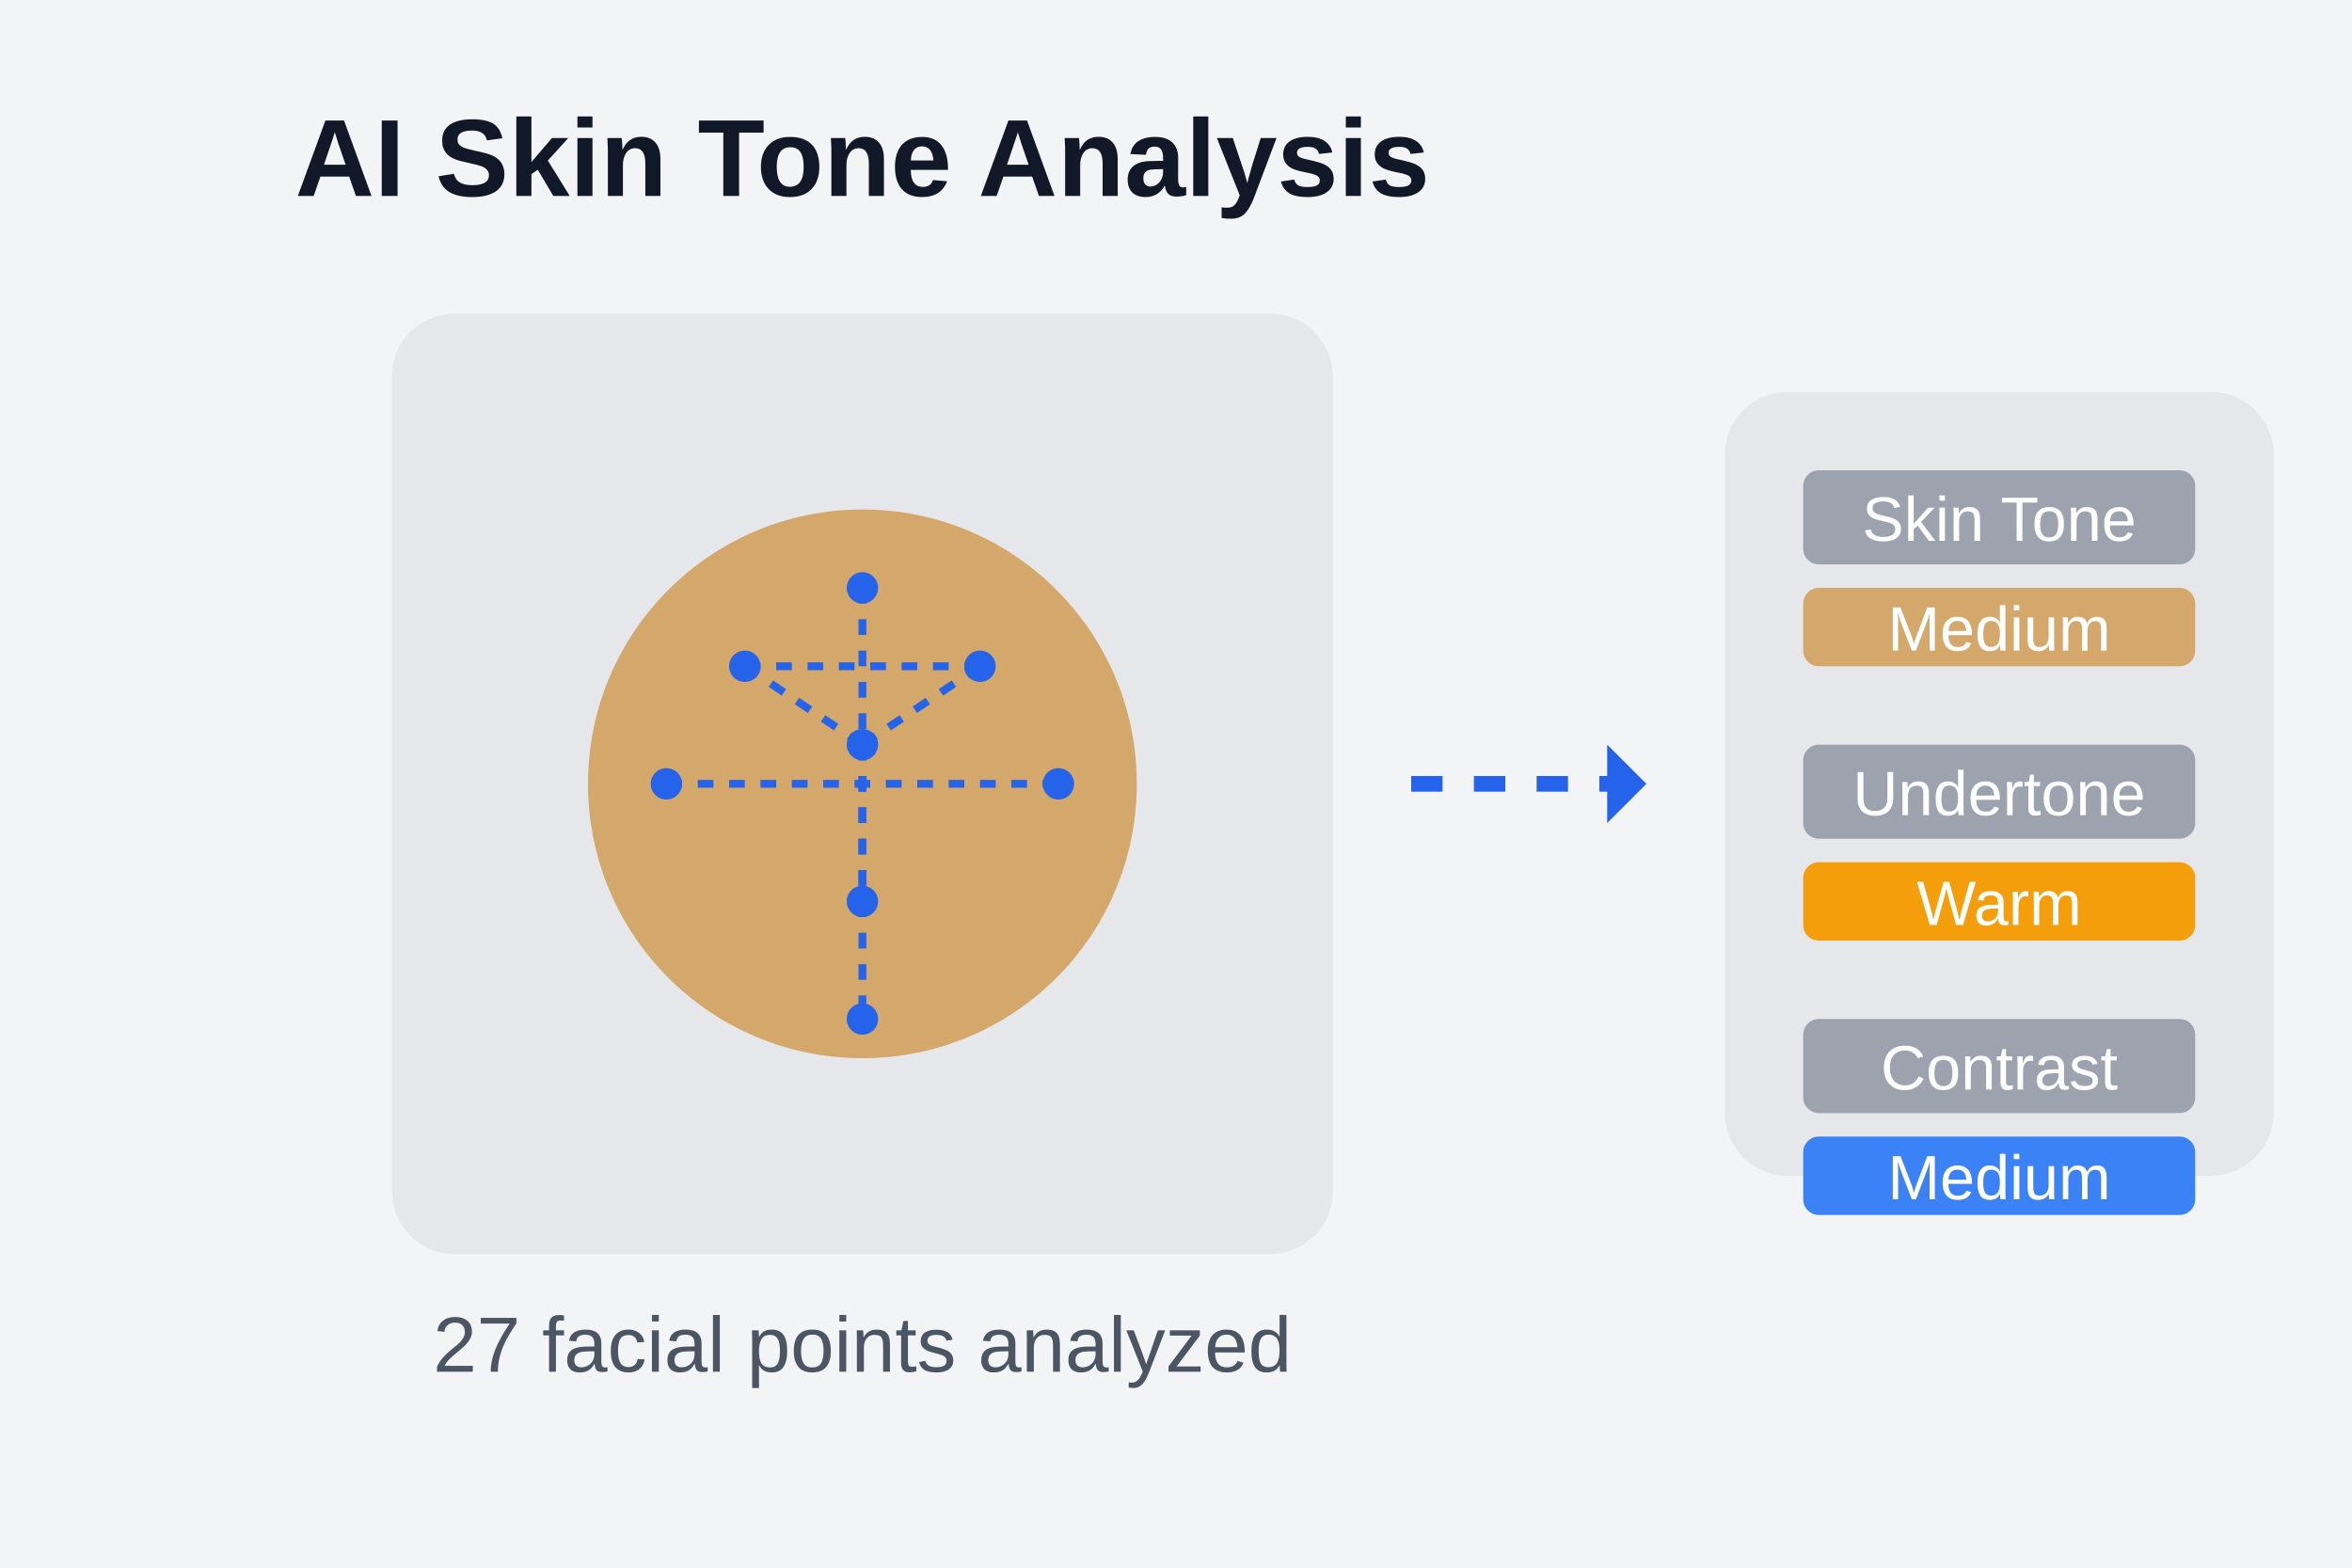
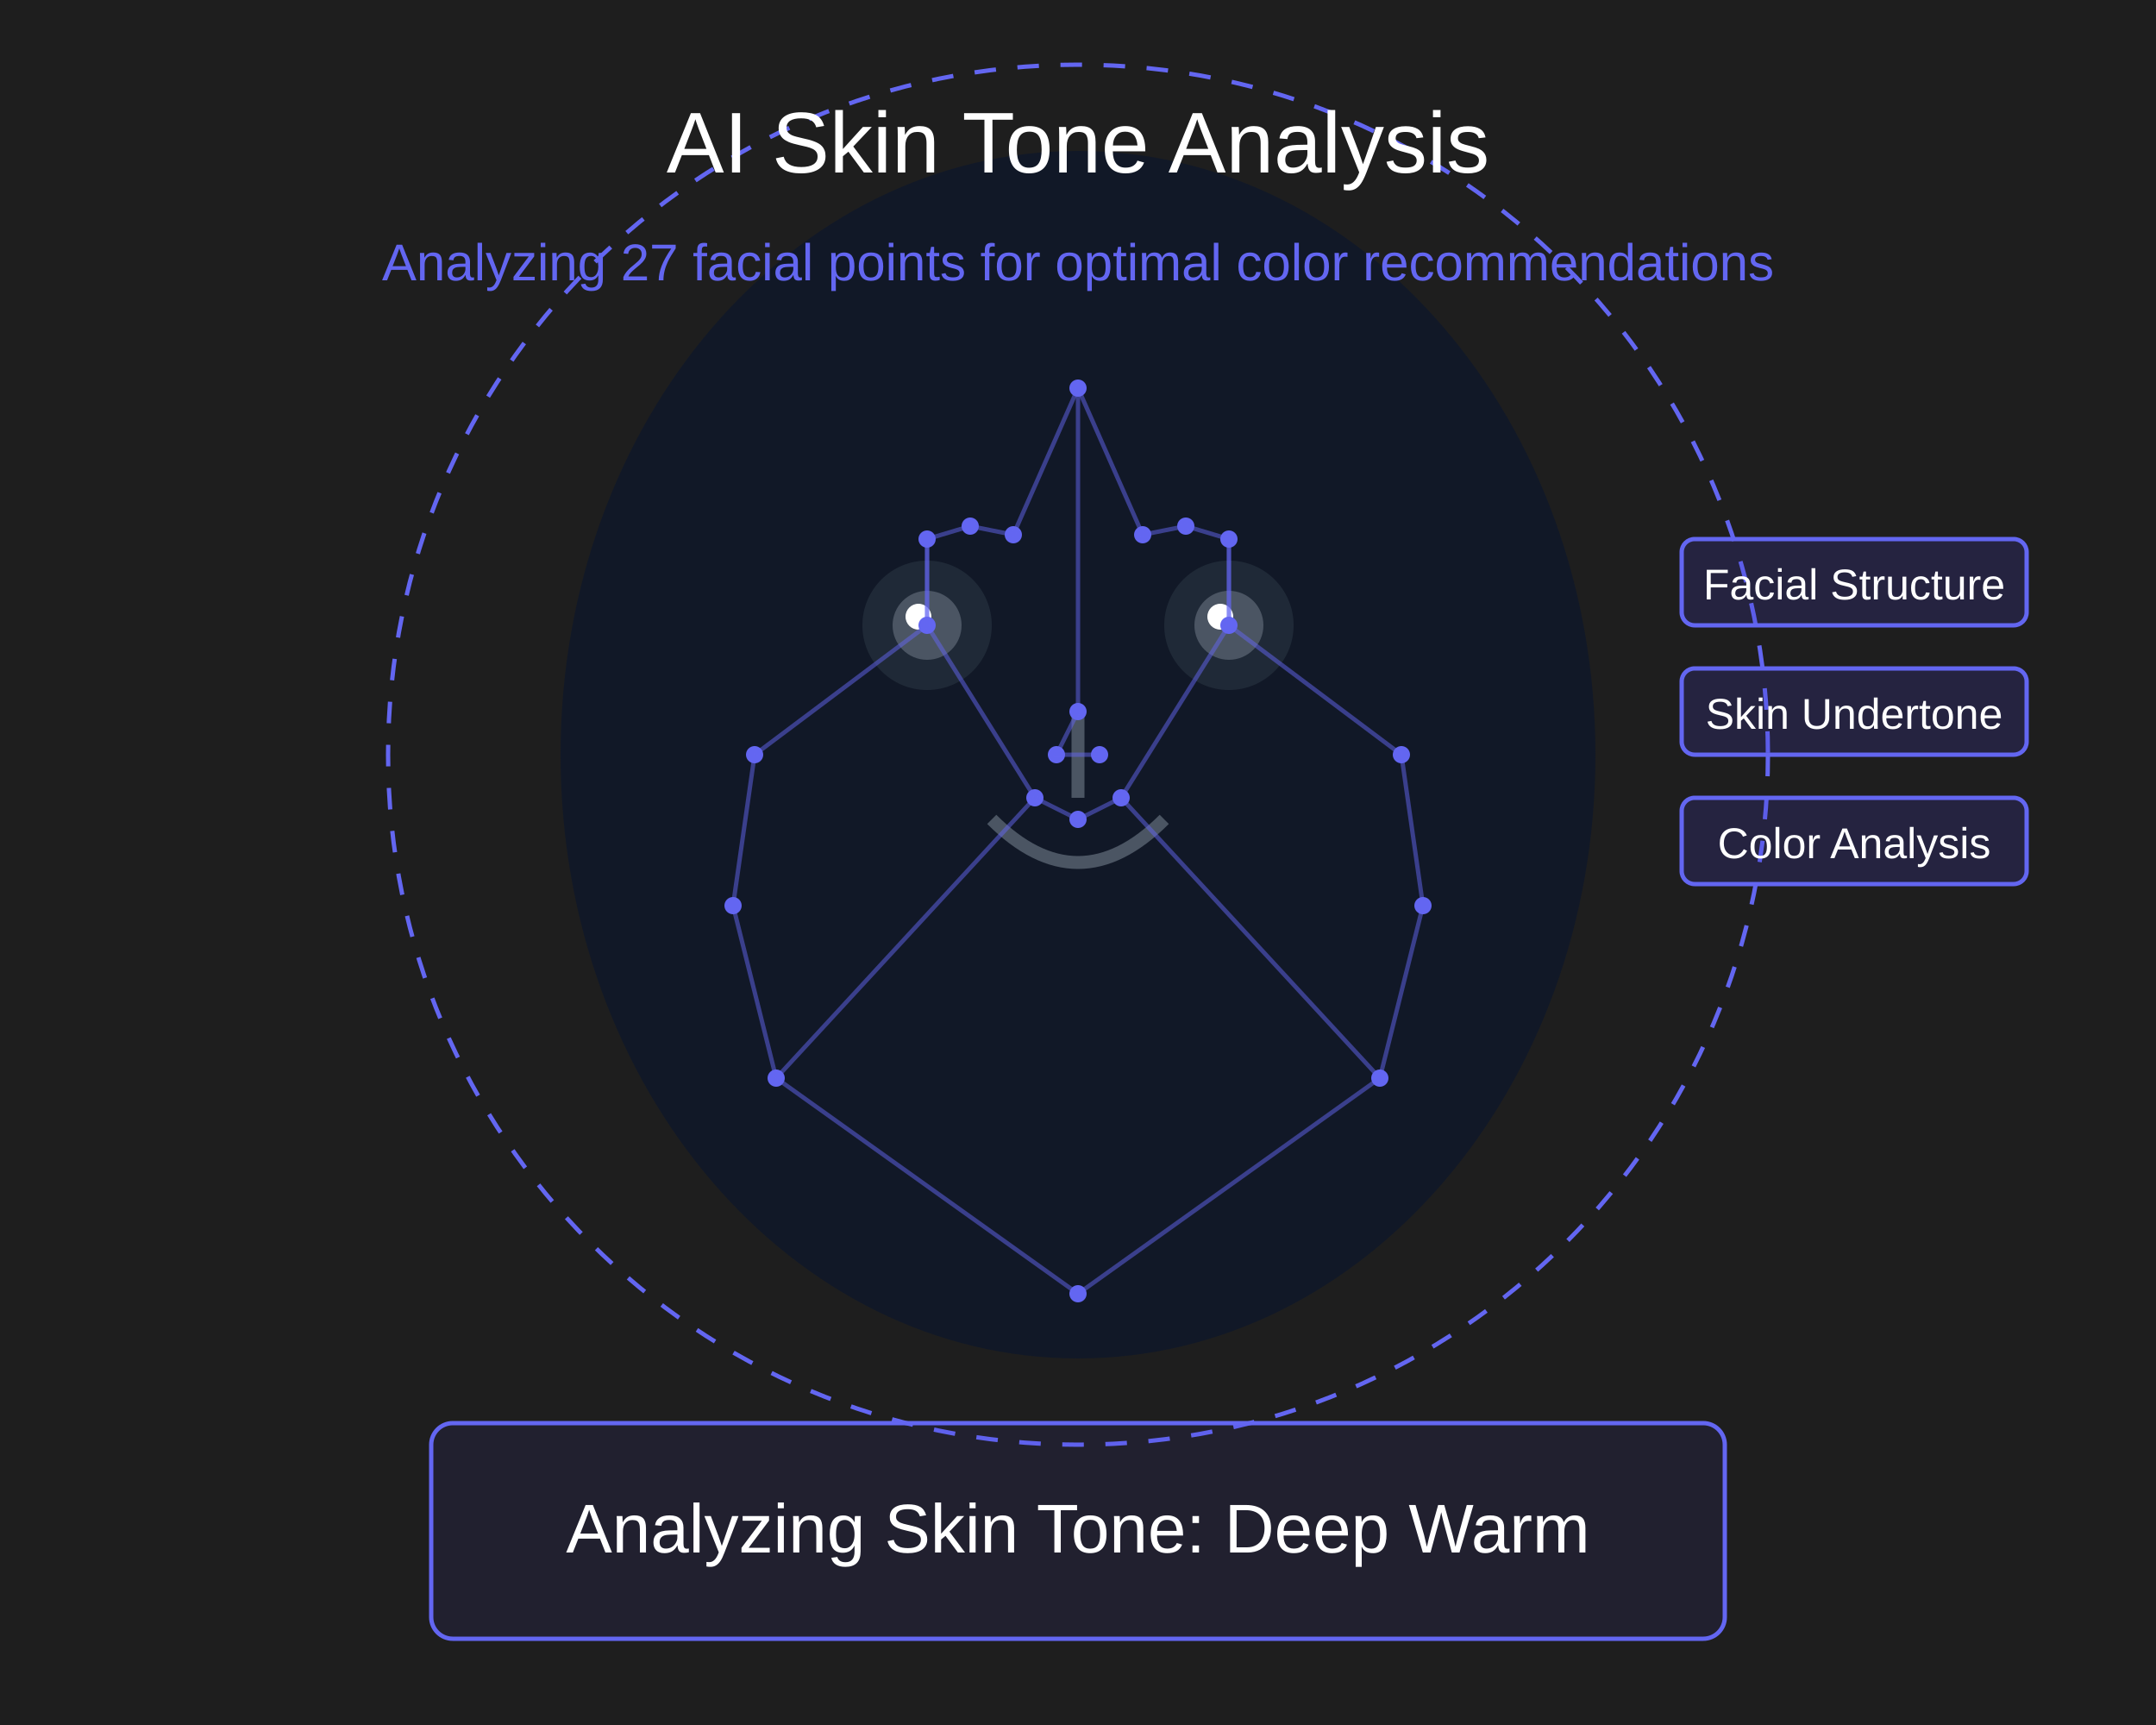
- <svg xmlns="http://www.w3.org/2000/svg" width="300" height="200" viewBox="0 0 300 200">
-   <rect width="100%" height="100%" fill="#f3f4f6" />
-   <rect x="50" y="40" width="120" height="120" rx="8" fill="#e5e7eb" />
-   <circle cx="110" cy="100" r="35" fill="#d4a76a" />
-   <circle cx="95" cy="85" r="2" fill="#2563eb" />
-   <circle cx="125" cy="85" r="2" fill="#2563eb" />
-   <circle cx="110" cy="95" r="2" fill="#2563eb" />
-   <circle cx="110" cy="115" r="2" fill="#2563eb" />
-   <circle cx="85" cy="100" r="2" fill="#2563eb" />
-   <circle cx="135" cy="100" r="2" fill="#2563eb" />
-   <circle cx="110" cy="75" r="2" fill="#2563eb" />
-   <circle cx="110" cy="130" r="2" fill="#2563eb" />
-   <line x1="95" y1="85" x2="125" y2="85" stroke="#2563eb" stroke-width="1" stroke-dasharray="2" />
-   <line x1="110" y1="75" x2="110" y2="130" stroke="#2563eb" stroke-width="1" stroke-dasharray="2" />
-   <line x1="85" y1="100" x2="135" y2="100" stroke="#2563eb" stroke-width="1" stroke-dasharray="2" />
-   <line x1="95" y1="85" x2="110" y2="95" stroke="#2563eb" stroke-width="1" stroke-dasharray="2" />
-   <line x1="125" y1="85" x2="110" y2="95" stroke="#2563eb" stroke-width="1" stroke-dasharray="2" />
-   <line x1="110" y1="95" x2="110" y2="115" stroke="#2563eb" stroke-width="1" stroke-dasharray="2" />
-   <path d="M180,100 L210,100" stroke="#2563eb" stroke-width="2" stroke-dasharray="4" />
-   <polygon points="210,100 205,95 205,105" fill="#2563eb" />
-   <rect x="220" y="50" width="70" height="100" rx="8" fill="#e5e7eb" />
-   <rect x="230" y="60" width="50" height="12" rx="2" fill="#9ca3af" />
-   <text x="255" y="69" font-family="Arial" font-size="8" fill="white" text-anchor="middle">Skin Tone</text>
-   <rect x="230" y="75" width="50" height="10" rx="2" fill="#d4a76a" />
-   <text x="255" y="83" font-family="Arial" font-size="8" fill="white" text-anchor="middle">Medium</text>
-   <rect x="230" y="95" width="50" height="12" rx="2" fill="#9ca3af" />
-   <text x="255" y="104" font-family="Arial" font-size="8" fill="white" text-anchor="middle">Undertone</text>
-   <rect x="230" y="110" width="50" height="10" rx="2" fill="#f59e0b" />
-   <text x="255" y="118" font-family="Arial" font-size="8" fill="white" text-anchor="middle">Warm</text>
-   <rect x="230" y="130" width="50" height="12" rx="2" fill="#9ca3af" />
-   <text x="255" y="139" font-family="Arial" font-size="8" fill="white" text-anchor="middle">Contrast</text>
-   <rect x="230" y="145" width="50" height="10" rx="2" fill="#3b82f6" />
-   <text x="255" y="153" font-family="Arial" font-size="8" fill="white" text-anchor="middle">Medium</text>
-   <text x="110" y="25" font-family="Arial" font-size="14" font-weight="bold" fill="#111827" text-anchor="middle">AI Skin Tone Analysis</text>
-   <text x="110" y="175" font-family="Arial" font-size="10" fill="#4b5563" text-anchor="middle">27 facial points analyzed</text>
+ <svg xmlns="http://www.w3.org/2000/svg" width="500" height="400" viewBox="0 0 500 400" fill="none">
+   <rect width="500" height="400" fill="#1E1E1E" />
+   <ellipse cx="250" cy="175" rx="120" ry="140" fill="#111827" />
+   <circle cx="215" cy="145" r="15" fill="#1F2937" />
+   <circle cx="285" cy="145" r="15" fill="#1F2937" />
+   <circle cx="215" cy="145" r="8" fill="#4B5563" />
+   <circle cx="285" cy="145" r="8" fill="#4B5563" />
+   <circle cx="213" cy="143" r="3" fill="white" />
+   <circle cx="283" cy="143" r="3" fill="white" />
+   <path d="M230 190 Q250 210 270 190" stroke="#4B5563" stroke-width="3" />
+   <path d="M250 165 Q250 180 250 185" stroke="#4B5563" stroke-width="3" />
+   <circle cx="215" cy="125" r="2" fill="#6366F1" />
+   <circle cx="225" cy="122" r="2" fill="#6366F1" />
+   <circle cx="235" cy="124" r="2" fill="#6366F1" />
+   <circle cx="265" cy="124" r="2" fill="#6366F1" />
+   <circle cx="275" cy="122" r="2" fill="#6366F1" />
+   <circle cx="285" cy="125" r="2" fill="#6366F1" />
+   <circle cx="215" cy="145" r="2" fill="#6366F1" />
+   <circle cx="285" cy="145" r="2" fill="#6366F1" />
+   <circle cx="240" cy="185" r="2" fill="#6366F1" />
+   <circle cx="250" cy="190" r="2" fill="#6366F1" />
+   <circle cx="260" cy="185" r="2" fill="#6366F1" />
+   <circle cx="250" cy="165" r="2" fill="#6366F1" />
+   <circle cx="245" cy="175" r="2" fill="#6366F1" />
+   <circle cx="255" cy="175" r="2" fill="#6366F1" />
+   <circle cx="175" cy="175" r="2" fill="#6366F1" />
+   <circle cx="170" cy="210" r="2" fill="#6366F1" />
+   <circle cx="180" cy="250" r="2" fill="#6366F1" />
+   <circle cx="325" cy="175" r="2" fill="#6366F1" />
+   <circle cx="330" cy="210" r="2" fill="#6366F1" />
+   <circle cx="320" cy="250" r="2" fill="#6366F1" />
+   <circle cx="250" cy="90" r="2" fill="#6366F1" />
+   <circle cx="250" cy="300" r="2" fill="#6366F1" />
+   <path d="M215 125L225 122L235 124L250 90L265 124L275 122L285 125" stroke="#6366F1" stroke-width="1" opacity="0.5" />
+   <path d="M215 125L215 145L240 185L250 190L260 185L285 145L285 125" stroke="#6366F1" stroke-width="1" opacity="0.5" />
+   <path d="M250 90L250 165L245 175L255 175" stroke="#6366F1" stroke-width="1" opacity="0.5" />
+   <path d="M175 175L215 145L215 125" stroke="#6366F1" stroke-width="1" opacity="0.5" />
+   <path d="M325 175L285 145L285 125" stroke="#6366F1" stroke-width="1" opacity="0.5" />
+   <path d="M175 175L170 210L180 250L250 300L320 250L330 210L325 175" stroke="#6366F1" stroke-width="1" opacity="0.5" />
+   <path d="M180 250L240 185" stroke="#6366F1" stroke-width="1" opacity="0.5" />
+   <path d="M320 250L260 185" stroke="#6366F1" stroke-width="1" opacity="0.5" />
+   <circle cx="250" cy="175" r="160" stroke="#6366F1" stroke-width="1" stroke-dasharray="5 5" />
+   <rect x="100" y="330" width="300" height="50" rx="5" fill="#4338CA" fill-opacity="0.1" stroke="#6366F1" stroke-width="1" />
+   <text x="250" y="360" font-family="Arial" font-size="16" fill="white" text-anchor="middle">Analyzing Skin Tone: Deep Warm</text>
+   <rect x="390" y="125" width="80" height="20" rx="3" fill="#4338CA" fill-opacity="0.2" stroke="#6366F1" stroke-width="1" />
+   <text x="430" y="139" font-family="Arial" font-size="10" fill="white" text-anchor="middle">Facial Structure</text>
+   <rect x="390" y="155" width="80" height="20" rx="3" fill="#4338CA" fill-opacity="0.2" stroke="#6366F1" stroke-width="1" />
+   <text x="430" y="169" font-family="Arial" font-size="10" fill="white" text-anchor="middle">Skin Undertone</text>
+   <rect x="390" y="185" width="80" height="20" rx="3" fill="#4338CA" fill-opacity="0.2" stroke="#6366F1" stroke-width="1" />
+   <text x="430" y="199" font-family="Arial" font-size="10" fill="white" text-anchor="middle">Color Analysis</text>
+   <text x="250" y="40" font-family="Arial" font-size="20" fill="white" text-anchor="middle">AI Skin Tone Analysis</text>
+   <text x="250" y="65" font-family="Arial" font-size="12" fill="#6366F1" text-anchor="middle">Analyzing 27 facial points for optimal color recommendations</text>
</svg>
